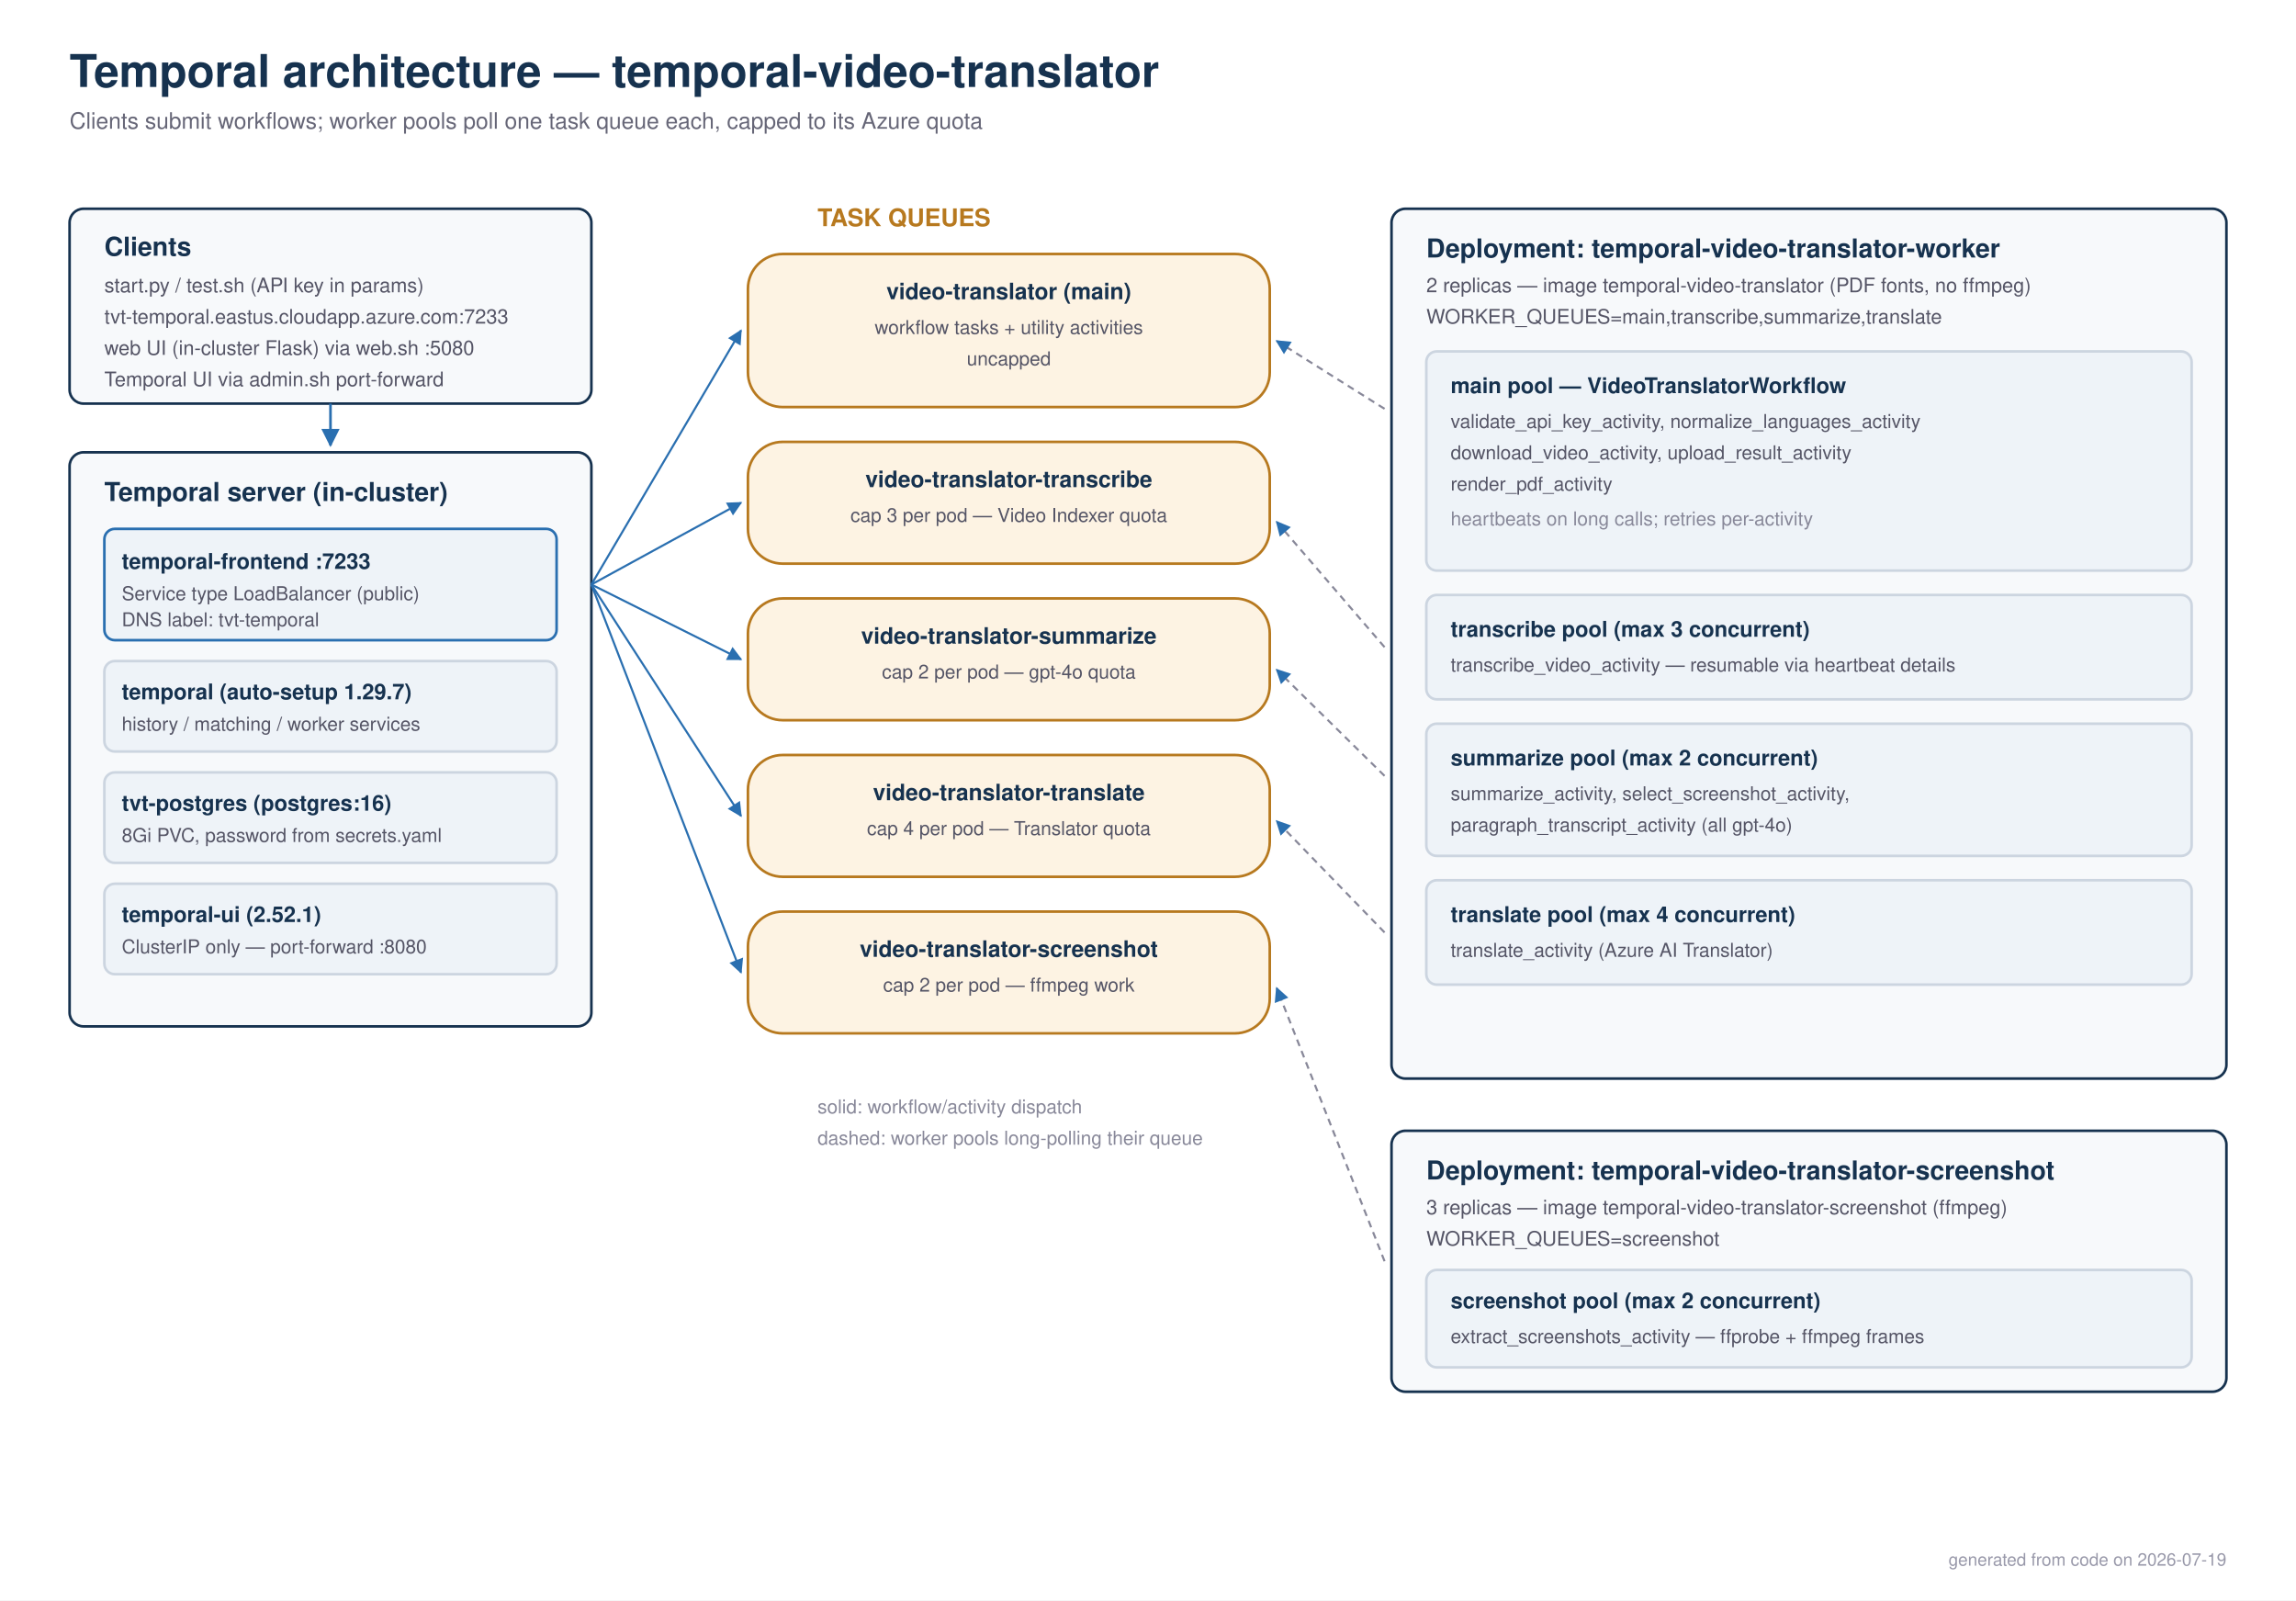
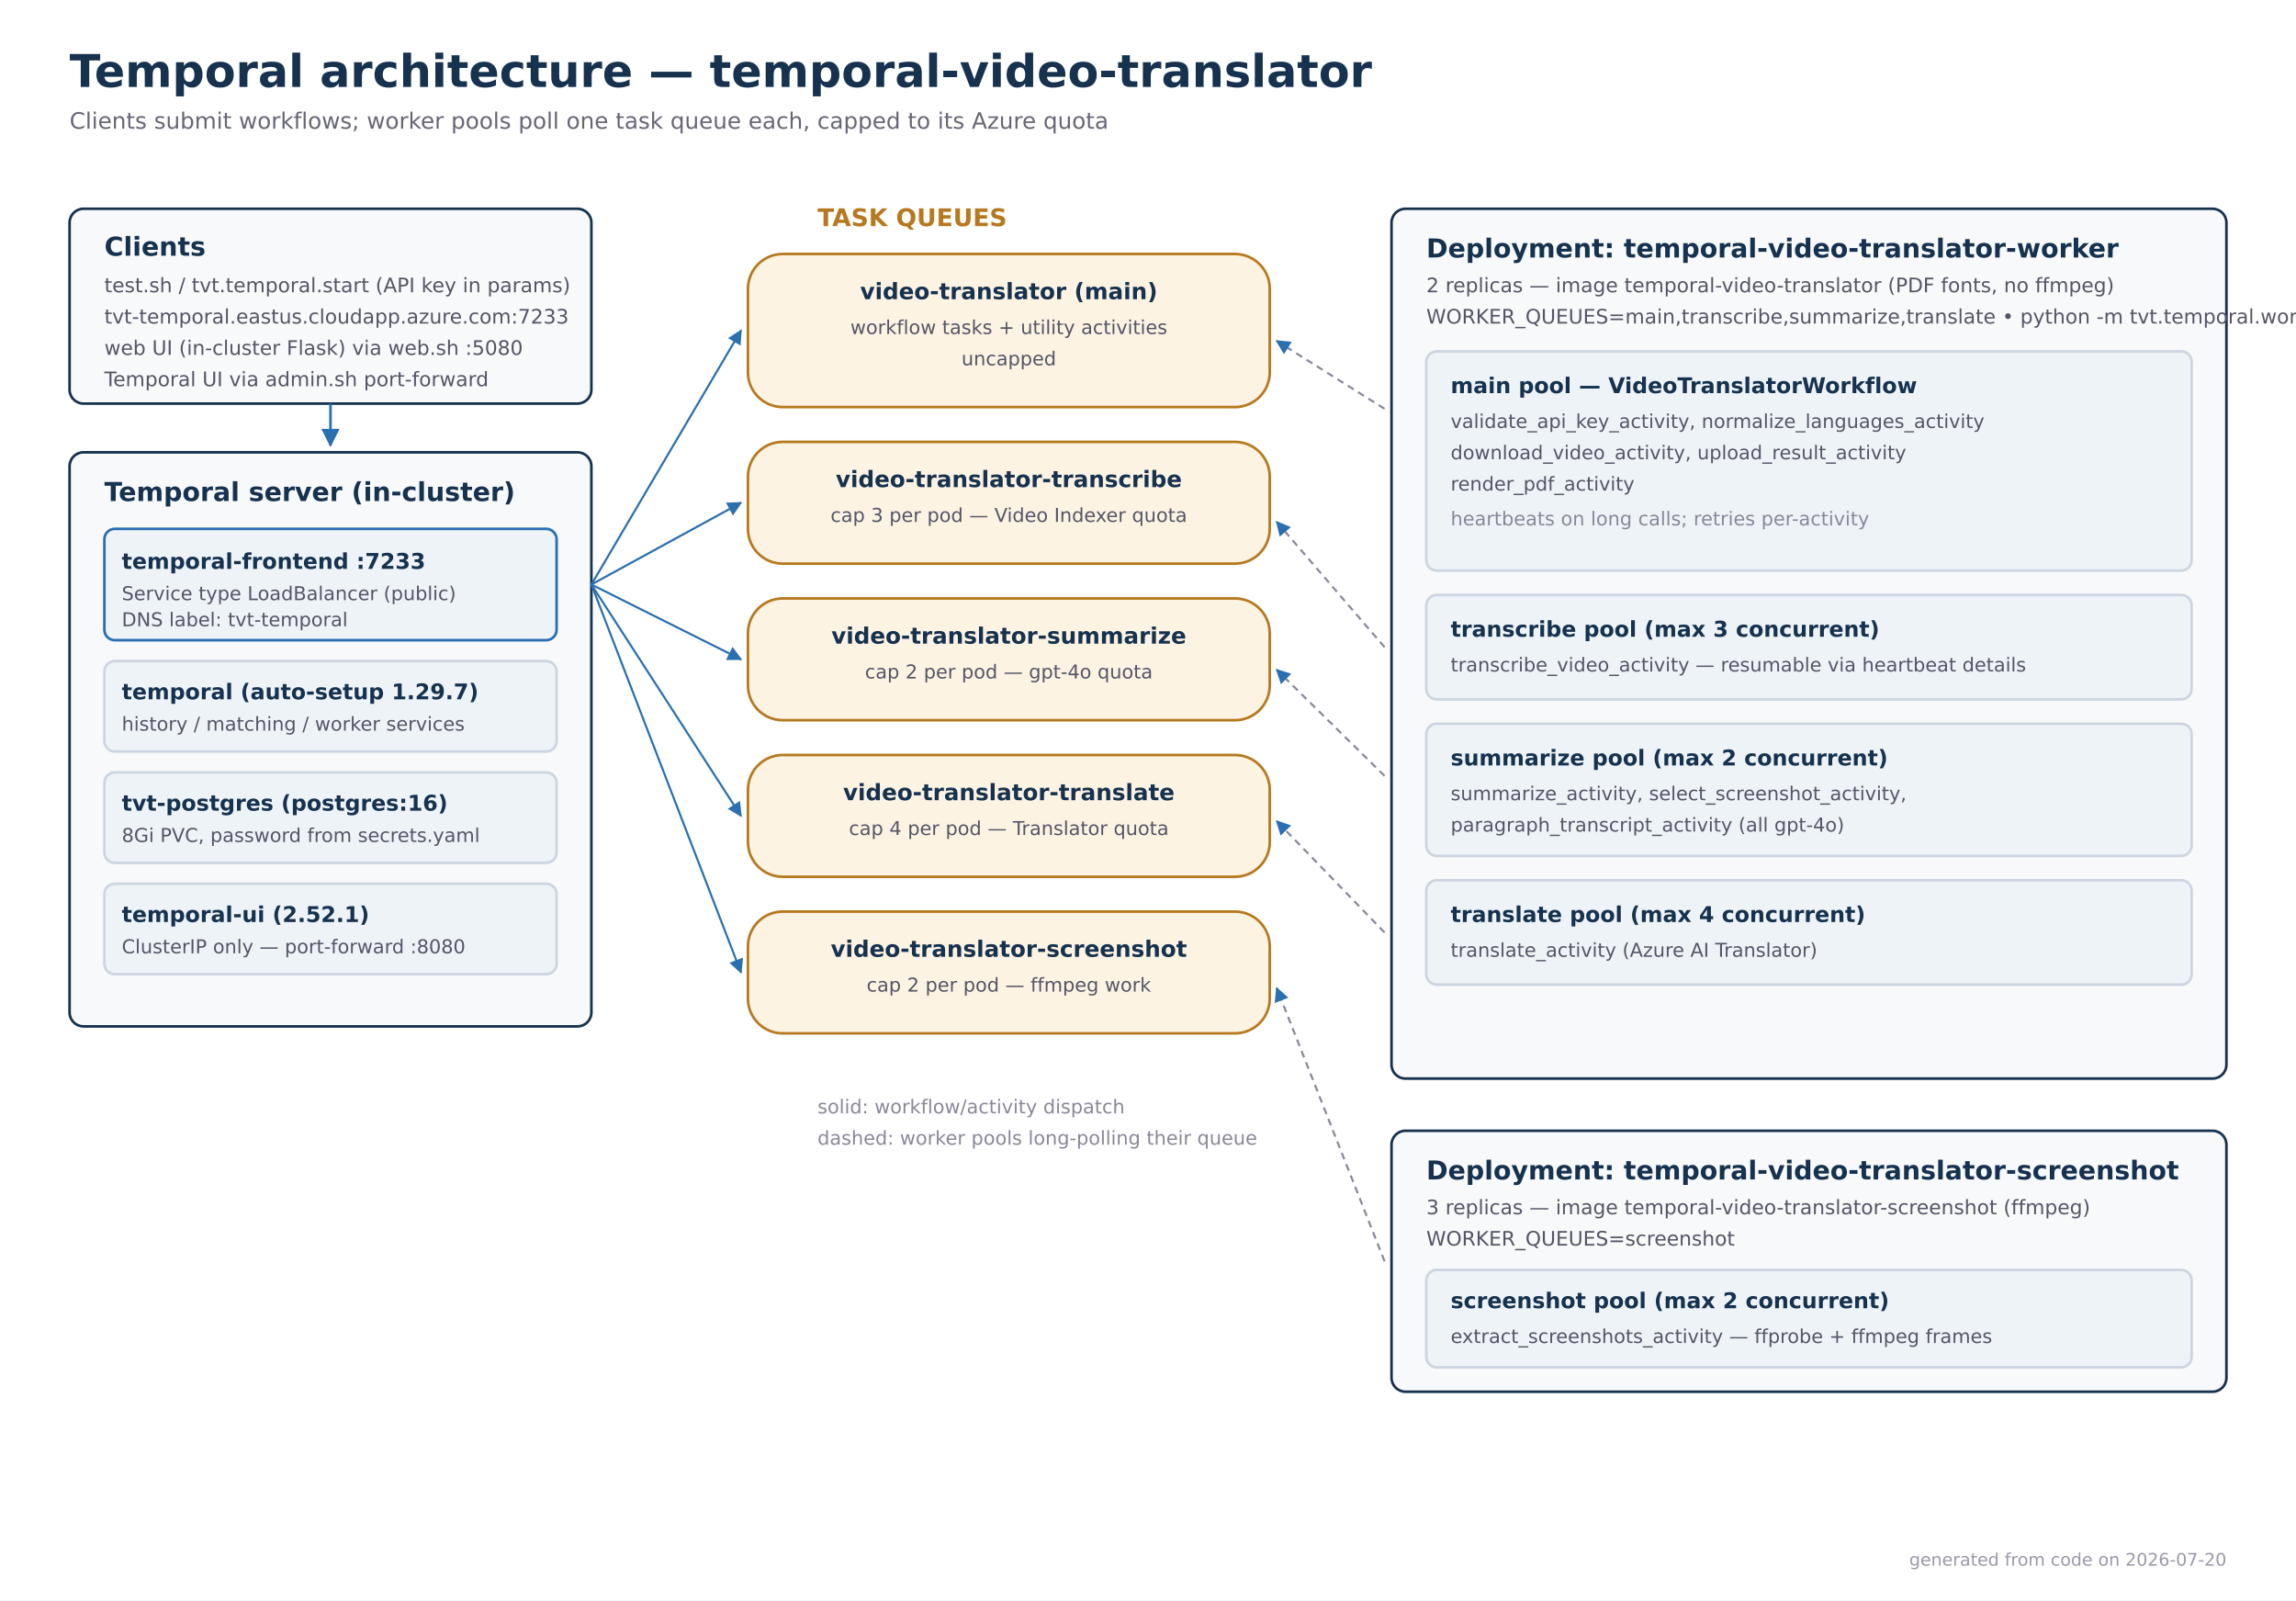
- <svg xmlns="http://www.w3.org/2000/svg" width="1320" height="920" viewBox="0 0 1320 920" font-family="Helvetica, Arial, sans-serif">
+ <svg xmlns="http://www.w3.org/2000/svg" width="1320" height="920" viewBox="0 0 1320 920" font-family="DejaVu Sans, Helvetica, Arial, sans-serif">
  <defs>
    <marker id="arrow" viewBox="0 0 10 10" refX="9" refY="5" markerWidth="7" markerHeight="7" orient="auto-start-reverse">
      <path d="M 0 0 L 10 5 L 0 10 z" fill="#2a6fb0" />
    </marker>
  </defs>
  <rect width="1320" height="920" fill="#ffffff" />
  <text x="40" y="50" font-size="26" font-weight="bold" fill="#16324f">Temporal architecture — temporal-video-translator</text>
  <text x="40" y="74" font-size="13" fill="#667">Clients submit workflows; worker pools poll one task queue each, capped to its Azure quota</text>
  <rect x="40" y="120" width="300" height="112" rx="8" fill="#f7f9fb" stroke="#16324f" stroke-width="1.5" />
  <text x="60" y="147" font-size="15" font-weight="bold" fill="#16324f">Clients</text>
-   <text x="60" y="168" font-size="11.5" fill="#556">start.py / test.sh (API key in params)</text>
+   <text x="60" y="168" font-size="11.5" fill="#556">test.sh / tvt.temporal.start (API key in params)</text>
  <text x="60" y="186" font-size="11.5" fill="#556">tvt-temporal.eastus.cloudapp.azure.com:7233</text>
  <text x="60" y="204" font-size="11.5" fill="#556">web UI (in-cluster Flask) via web.sh :5080</text>
  <text x="60" y="222" font-size="11.5" fill="#556">Temporal UI via admin.sh port-forward</text>
  <line x1="190" y1="232" x2="190" y2="256" stroke="#2a6fb0" stroke-width="1.5" marker-end="url(#arrow)" />
  <rect x="40" y="260" width="300" height="330" rx="8" fill="#f7f9fb" stroke="#16324f" stroke-width="1.5" />
  <text x="60" y="288" font-size="15" font-weight="bold" fill="#16324f">Temporal server (in-cluster)</text>
  <rect x="60" y="304" width="260" height="64" rx="6" fill="#eef3f8" stroke="#2a6fb0" stroke-width="1.5" />
  <text x="70" y="327" font-size="12.5" font-weight="bold" fill="#16324f">temporal-frontend :7233</text>
  <text x="70" y="345" font-size="11" fill="#556">Service type LoadBalancer (public)</text>
  <text x="70" y="360" font-size="11" fill="#556">DNS label: tvt-temporal</text>
  <rect x="60" y="380" width="260" height="52" rx="6" fill="#eef3f8" stroke="#ccd5e0" stroke-width="1.5" />
  <text x="70" y="402" font-size="12.5" font-weight="bold" fill="#16324f">temporal (auto-setup 1.29.7)</text>
  <text x="70" y="420" font-size="11" fill="#556">history / matching / worker services</text>
  <rect x="60" y="444" width="260" height="52" rx="6" fill="#eef3f8" stroke="#ccd5e0" stroke-width="1.5" />
  <text x="70" y="466" font-size="12.5" font-weight="bold" fill="#16324f">tvt-postgres (postgres:16)</text>
  <text x="70" y="484" font-size="11" fill="#556">8Gi PVC, password from secrets.yaml</text>
  <rect x="60" y="508" width="260" height="52" rx="6" fill="#eef3f8" stroke="#ccd5e0" stroke-width="1.5" />
  <text x="70" y="530" font-size="12.5" font-weight="bold" fill="#16324f">temporal-ui (2.52.1)</text>
  <text x="70" y="548" font-size="11" fill="#556">ClusterIP only — port-forward :8080</text>
  <text x="470" y="130" font-size="14" font-weight="bold" fill="#b7791f">TASK QUEUES</text>
  <rect x="430" y="146" width="300" height="88" rx="20" fill="#fdf3e3" stroke="#b7791f" stroke-width="1.5" />
  <text x="580" y="172" font-size="13" font-weight="bold" fill="#16324f" text-anchor="middle">video-translator (main)</text>
  <text x="580" y="192" font-size="11" fill="#556" text-anchor="middle">workflow tasks + utility activities</text>
  <text x="580" y="210" font-size="11" fill="#556" text-anchor="middle">uncapped</text>
  <rect x="430" y="254" width="300" height="70" rx="20" fill="#fdf3e3" stroke="#b7791f" stroke-width="1.5" />
  <text x="580" y="280" font-size="13" font-weight="bold" fill="#16324f" text-anchor="middle">video-translator-transcribe</text>
  <text x="580" y="300" font-size="11" fill="#556" text-anchor="middle">cap 3 per pod — Video Indexer quota</text>
  <rect x="430" y="344" width="300" height="70" rx="20" fill="#fdf3e3" stroke="#b7791f" stroke-width="1.5" />
  <text x="580" y="370" font-size="13" font-weight="bold" fill="#16324f" text-anchor="middle">video-translator-summarize</text>
  <text x="580" y="390" font-size="11" fill="#556" text-anchor="middle">cap 2 per pod — gpt-4o quota</text>
  <rect x="430" y="434" width="300" height="70" rx="20" fill="#fdf3e3" stroke="#b7791f" stroke-width="1.5" />
  <text x="580" y="460" font-size="13" font-weight="bold" fill="#16324f" text-anchor="middle">video-translator-translate</text>
  <text x="580" y="480" font-size="11" fill="#556" text-anchor="middle">cap 4 per pod — Translator quota</text>
  <rect x="430" y="524" width="300" height="70" rx="20" fill="#fdf3e3" stroke="#b7791f" stroke-width="1.5" />
  <text x="580" y="550" font-size="13" font-weight="bold" fill="#16324f" text-anchor="middle">video-translator-screenshot</text>
  <text x="580" y="570" font-size="11" fill="#556" text-anchor="middle">cap 2 per pod — ffmpeg work</text>
  <line x1="340" y1="336" x2="426" y2="190" stroke="#2a6fb0" stroke-width="1.2" marker-end="url(#arrow)" />
  <line x1="340" y1="336" x2="426" y2="289" stroke="#2a6fb0" stroke-width="1.2" marker-end="url(#arrow)" />
  <line x1="340" y1="336" x2="426" y2="379" stroke="#2a6fb0" stroke-width="1.2" marker-end="url(#arrow)" />
  <line x1="340" y1="336" x2="426" y2="469" stroke="#2a6fb0" stroke-width="1.2" marker-end="url(#arrow)" />
  <line x1="340" y1="336" x2="426" y2="559" stroke="#2a6fb0" stroke-width="1.2" marker-end="url(#arrow)" />
  <rect x="800" y="120" width="480" height="500" rx="8" fill="#f7f9fb" stroke="#16324f" stroke-width="1.5" />
  <text x="820" y="148" font-size="15" font-weight="bold" fill="#16324f">Deployment: temporal-video-translator-worker</text>
  <text x="820" y="168" font-size="11.5" fill="#556">2 replicas — image temporal-video-translator (PDF fonts, no ffmpeg)</text>
-   <text x="820" y="186" font-size="11.5" fill="#556">WORKER_QUEUES=main,transcribe,summarize,translate</text>
+   <text x="820" y="186" font-size="11.5" fill="#556">WORKER_QUEUES=main,transcribe,summarize,translate • python -m tvt.temporal.worker</text>
  <rect x="820" y="202" width="440" height="126" rx="6" fill="#eef3f8" stroke="#ccd5e0" stroke-width="1.5" />
  <text x="834" y="226" font-size="12.5" font-weight="bold" fill="#16324f">main pool — VideoTranslatorWorkflow</text>
  <text x="834" y="246" font-size="11" fill="#556">validate_api_key_activity, normalize_languages_activity</text>
  <text x="834" y="264" font-size="11" fill="#556">download_video_activity, upload_result_activity</text>
  <text x="834" y="282" font-size="11" fill="#556">render_pdf_activity</text>
  <text x="834" y="302" font-size="11" fill="#889">heartbeats on long calls; retries per-activity</text>
  <rect x="820" y="342" width="440" height="60" rx="6" fill="#eef3f8" stroke="#ccd5e0" stroke-width="1.5" />
  <text x="834" y="366" font-size="12.5" font-weight="bold" fill="#16324f">transcribe pool (max 3 concurrent)</text>
  <text x="834" y="386" font-size="11" fill="#556">transcribe_video_activity — resumable via heartbeat details</text>
  <rect x="820" y="416" width="440" height="76" rx="6" fill="#eef3f8" stroke="#ccd5e0" stroke-width="1.5" />
  <text x="834" y="440" font-size="12.5" font-weight="bold" fill="#16324f">summarize pool (max 2 concurrent)</text>
  <text x="834" y="460" font-size="11" fill="#556">summarize_activity, select_screenshot_activity,</text>
  <text x="834" y="478" font-size="11" fill="#556">paragraph_transcript_activity (all gpt-4o)</text>
  <rect x="820" y="506" width="440" height="60" rx="6" fill="#eef3f8" stroke="#ccd5e0" stroke-width="1.5" />
  <text x="834" y="530" font-size="12.5" font-weight="bold" fill="#16324f">translate pool (max 4 concurrent)</text>
  <text x="834" y="550" font-size="11" fill="#556">translate_activity (Azure AI Translator)</text>
  <rect x="800" y="650" width="480" height="150" rx="8" fill="#f7f9fb" stroke="#16324f" stroke-width="1.5" />
  <text x="820" y="678" font-size="15" font-weight="bold" fill="#16324f">Deployment: temporal-video-translator-screenshot</text>
  <text x="820" y="698" font-size="11.5" fill="#556">3 replicas — image temporal-video-translator-screenshot (ffmpeg)</text>
  <text x="820" y="716" font-size="11.5" fill="#556">WORKER_QUEUES=screenshot</text>
  <rect x="820" y="730" width="440" height="56" rx="6" fill="#eef3f8" stroke="#ccd5e0" stroke-width="1.5" />
  <text x="834" y="752" font-size="12.5" font-weight="bold" fill="#16324f">screenshot pool (max 2 concurrent)</text>
  <text x="834" y="772" font-size="11" fill="#556">extract_screenshots_activity — ffprobe + ffmpeg frames</text>
  <line x1="796" y1="235" x2="734" y2="196" stroke="#889" stroke-width="1.2" stroke-dasharray="4 3" marker-end="url(#arrow)" />
  <line x1="796" y1="372" x2="734" y2="300" stroke="#889" stroke-width="1.2" stroke-dasharray="4 3" marker-end="url(#arrow)" />
  <line x1="796" y1="446" x2="734" y2="385" stroke="#889" stroke-width="1.2" stroke-dasharray="4 3" marker-end="url(#arrow)" />
  <line x1="796" y1="536" x2="734" y2="472" stroke="#889" stroke-width="1.2" stroke-dasharray="4 3" marker-end="url(#arrow)" />
  <line x1="796" y1="725" x2="734" y2="568" stroke="#889" stroke-width="1.2" stroke-dasharray="4 3" marker-end="url(#arrow)" />
  <text x="470" y="640" font-size="11" fill="#889">solid: workflow/activity dispatch</text>
  <text x="470" y="658" font-size="11" fill="#889">dashed: worker pools long-polling their queue</text>
-   <text x="1280" y="900" font-size="10" fill="#99a" text-anchor="end">generated from code on 2026-07-19</text>
+   <text x="1280" y="900" font-size="10" fill="#99a" text-anchor="end">generated from code on 2026-07-20</text>
</svg>
